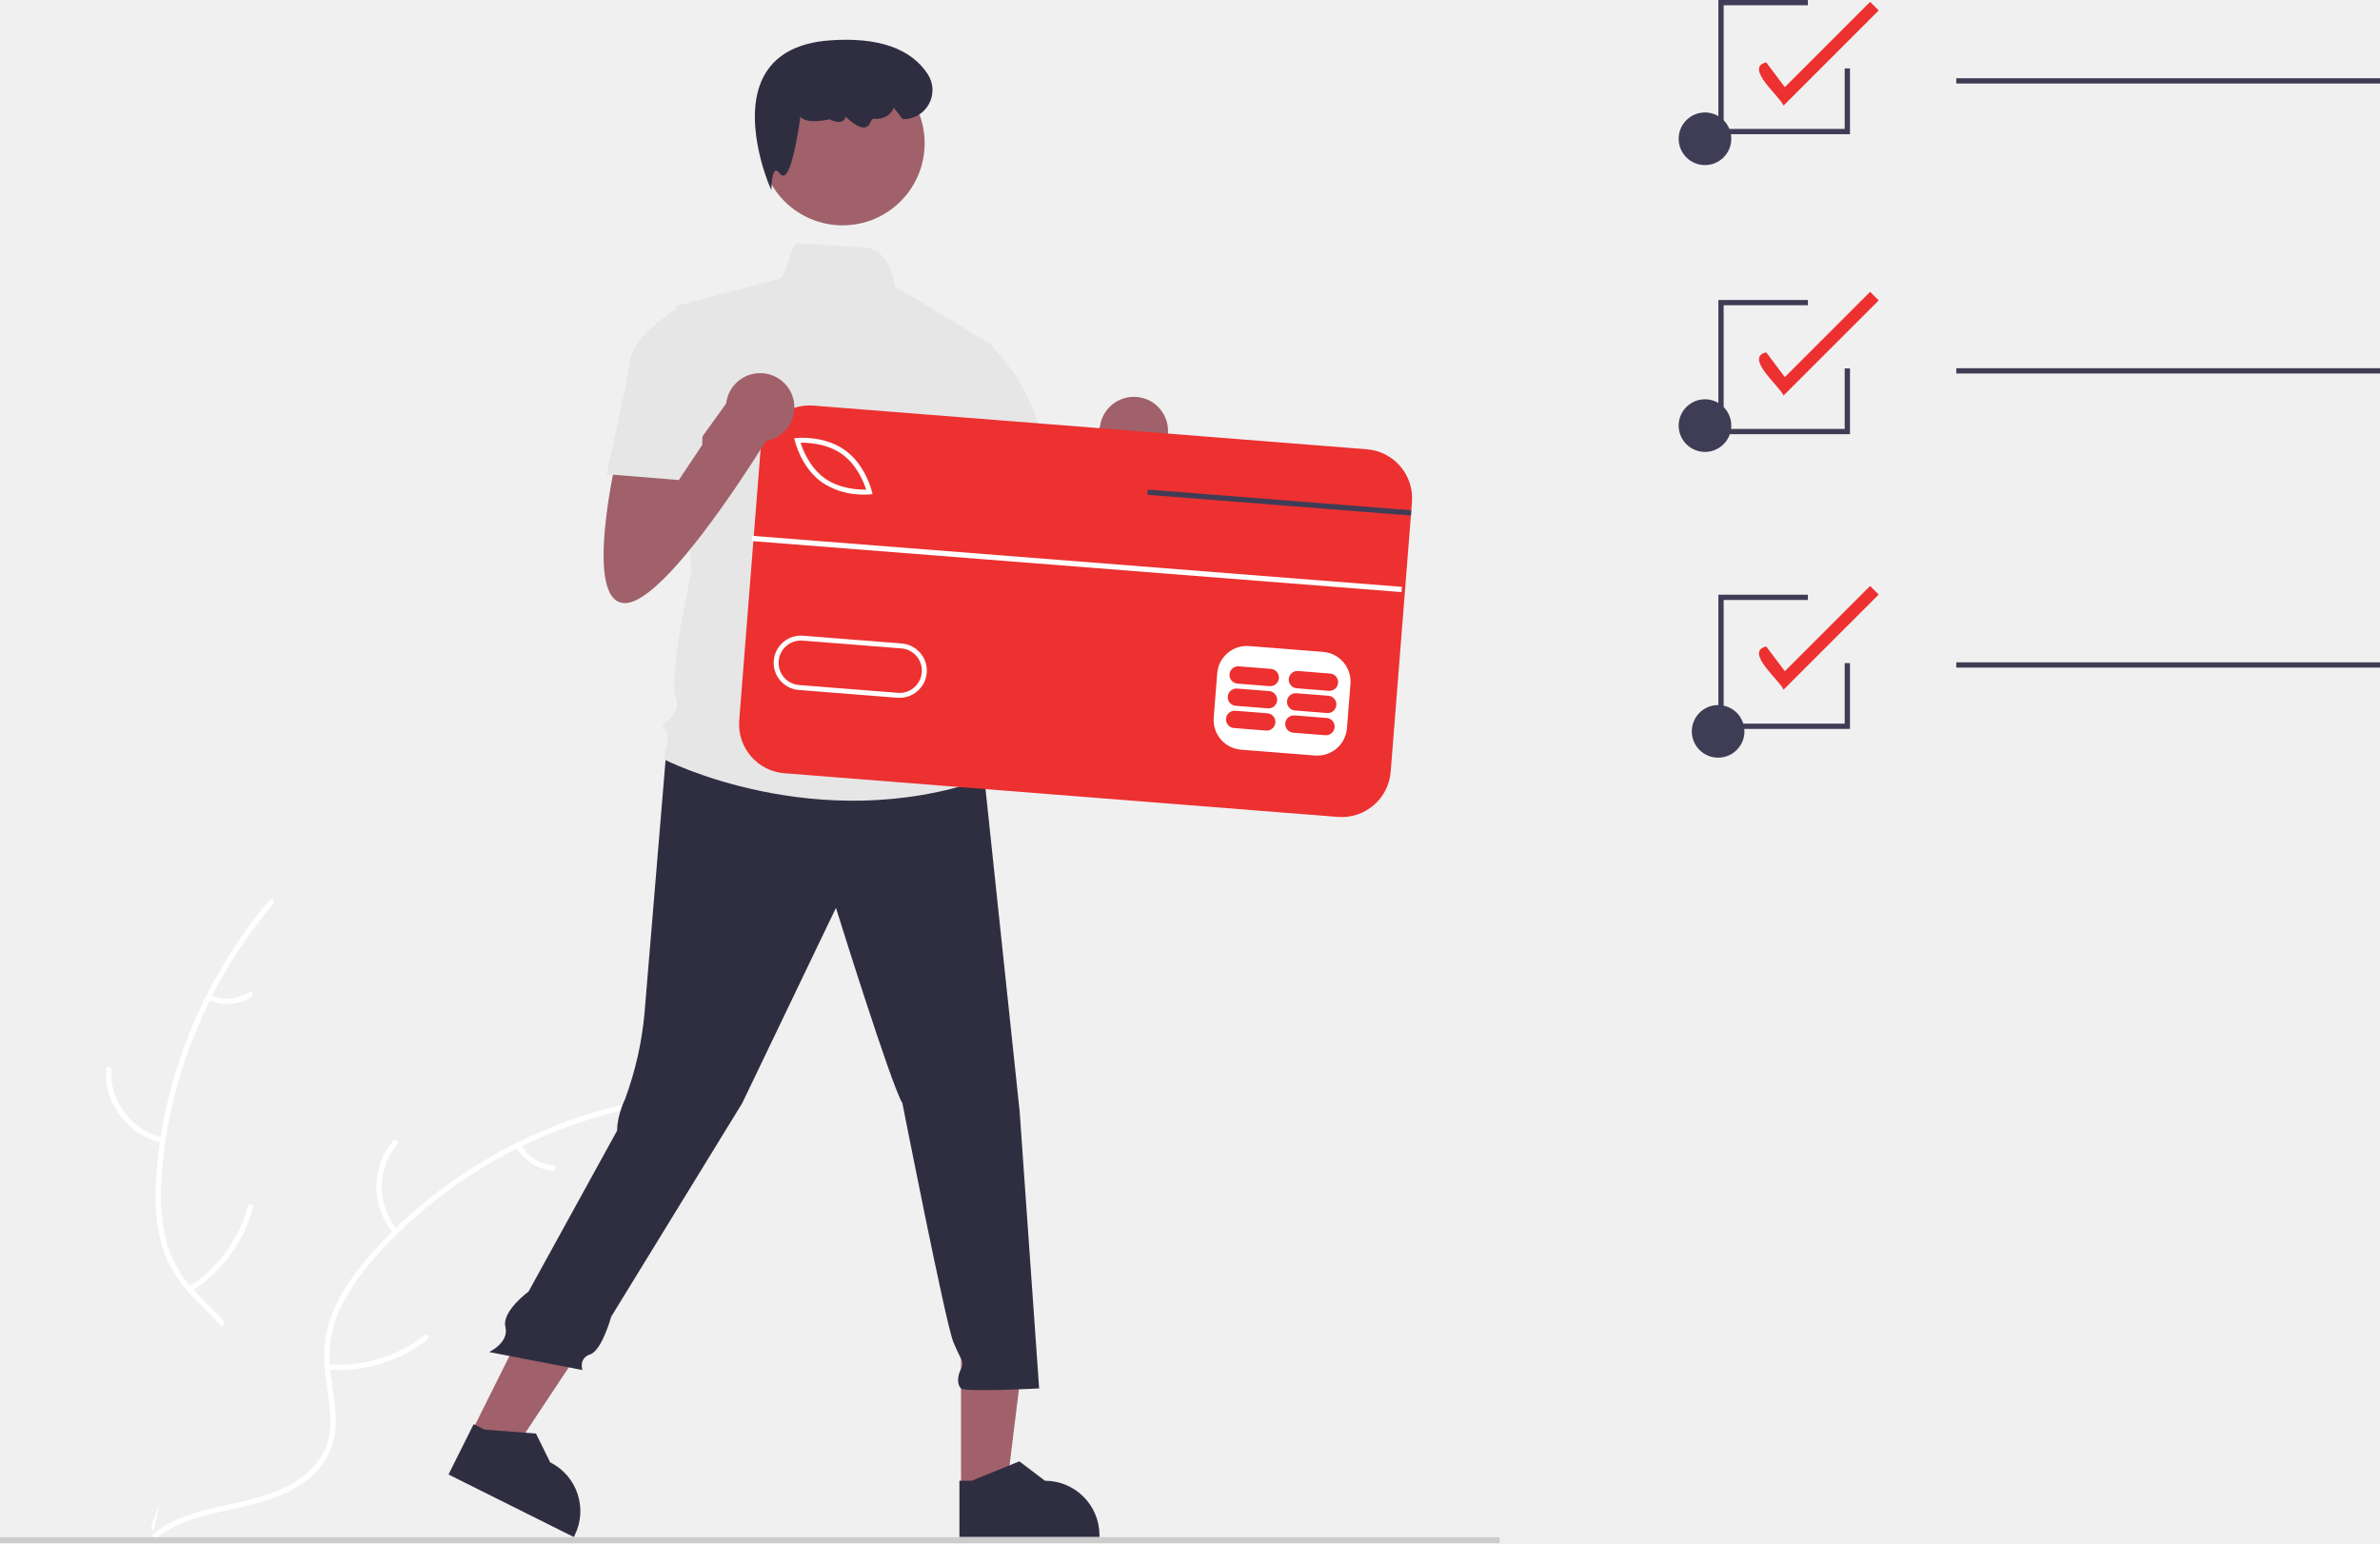
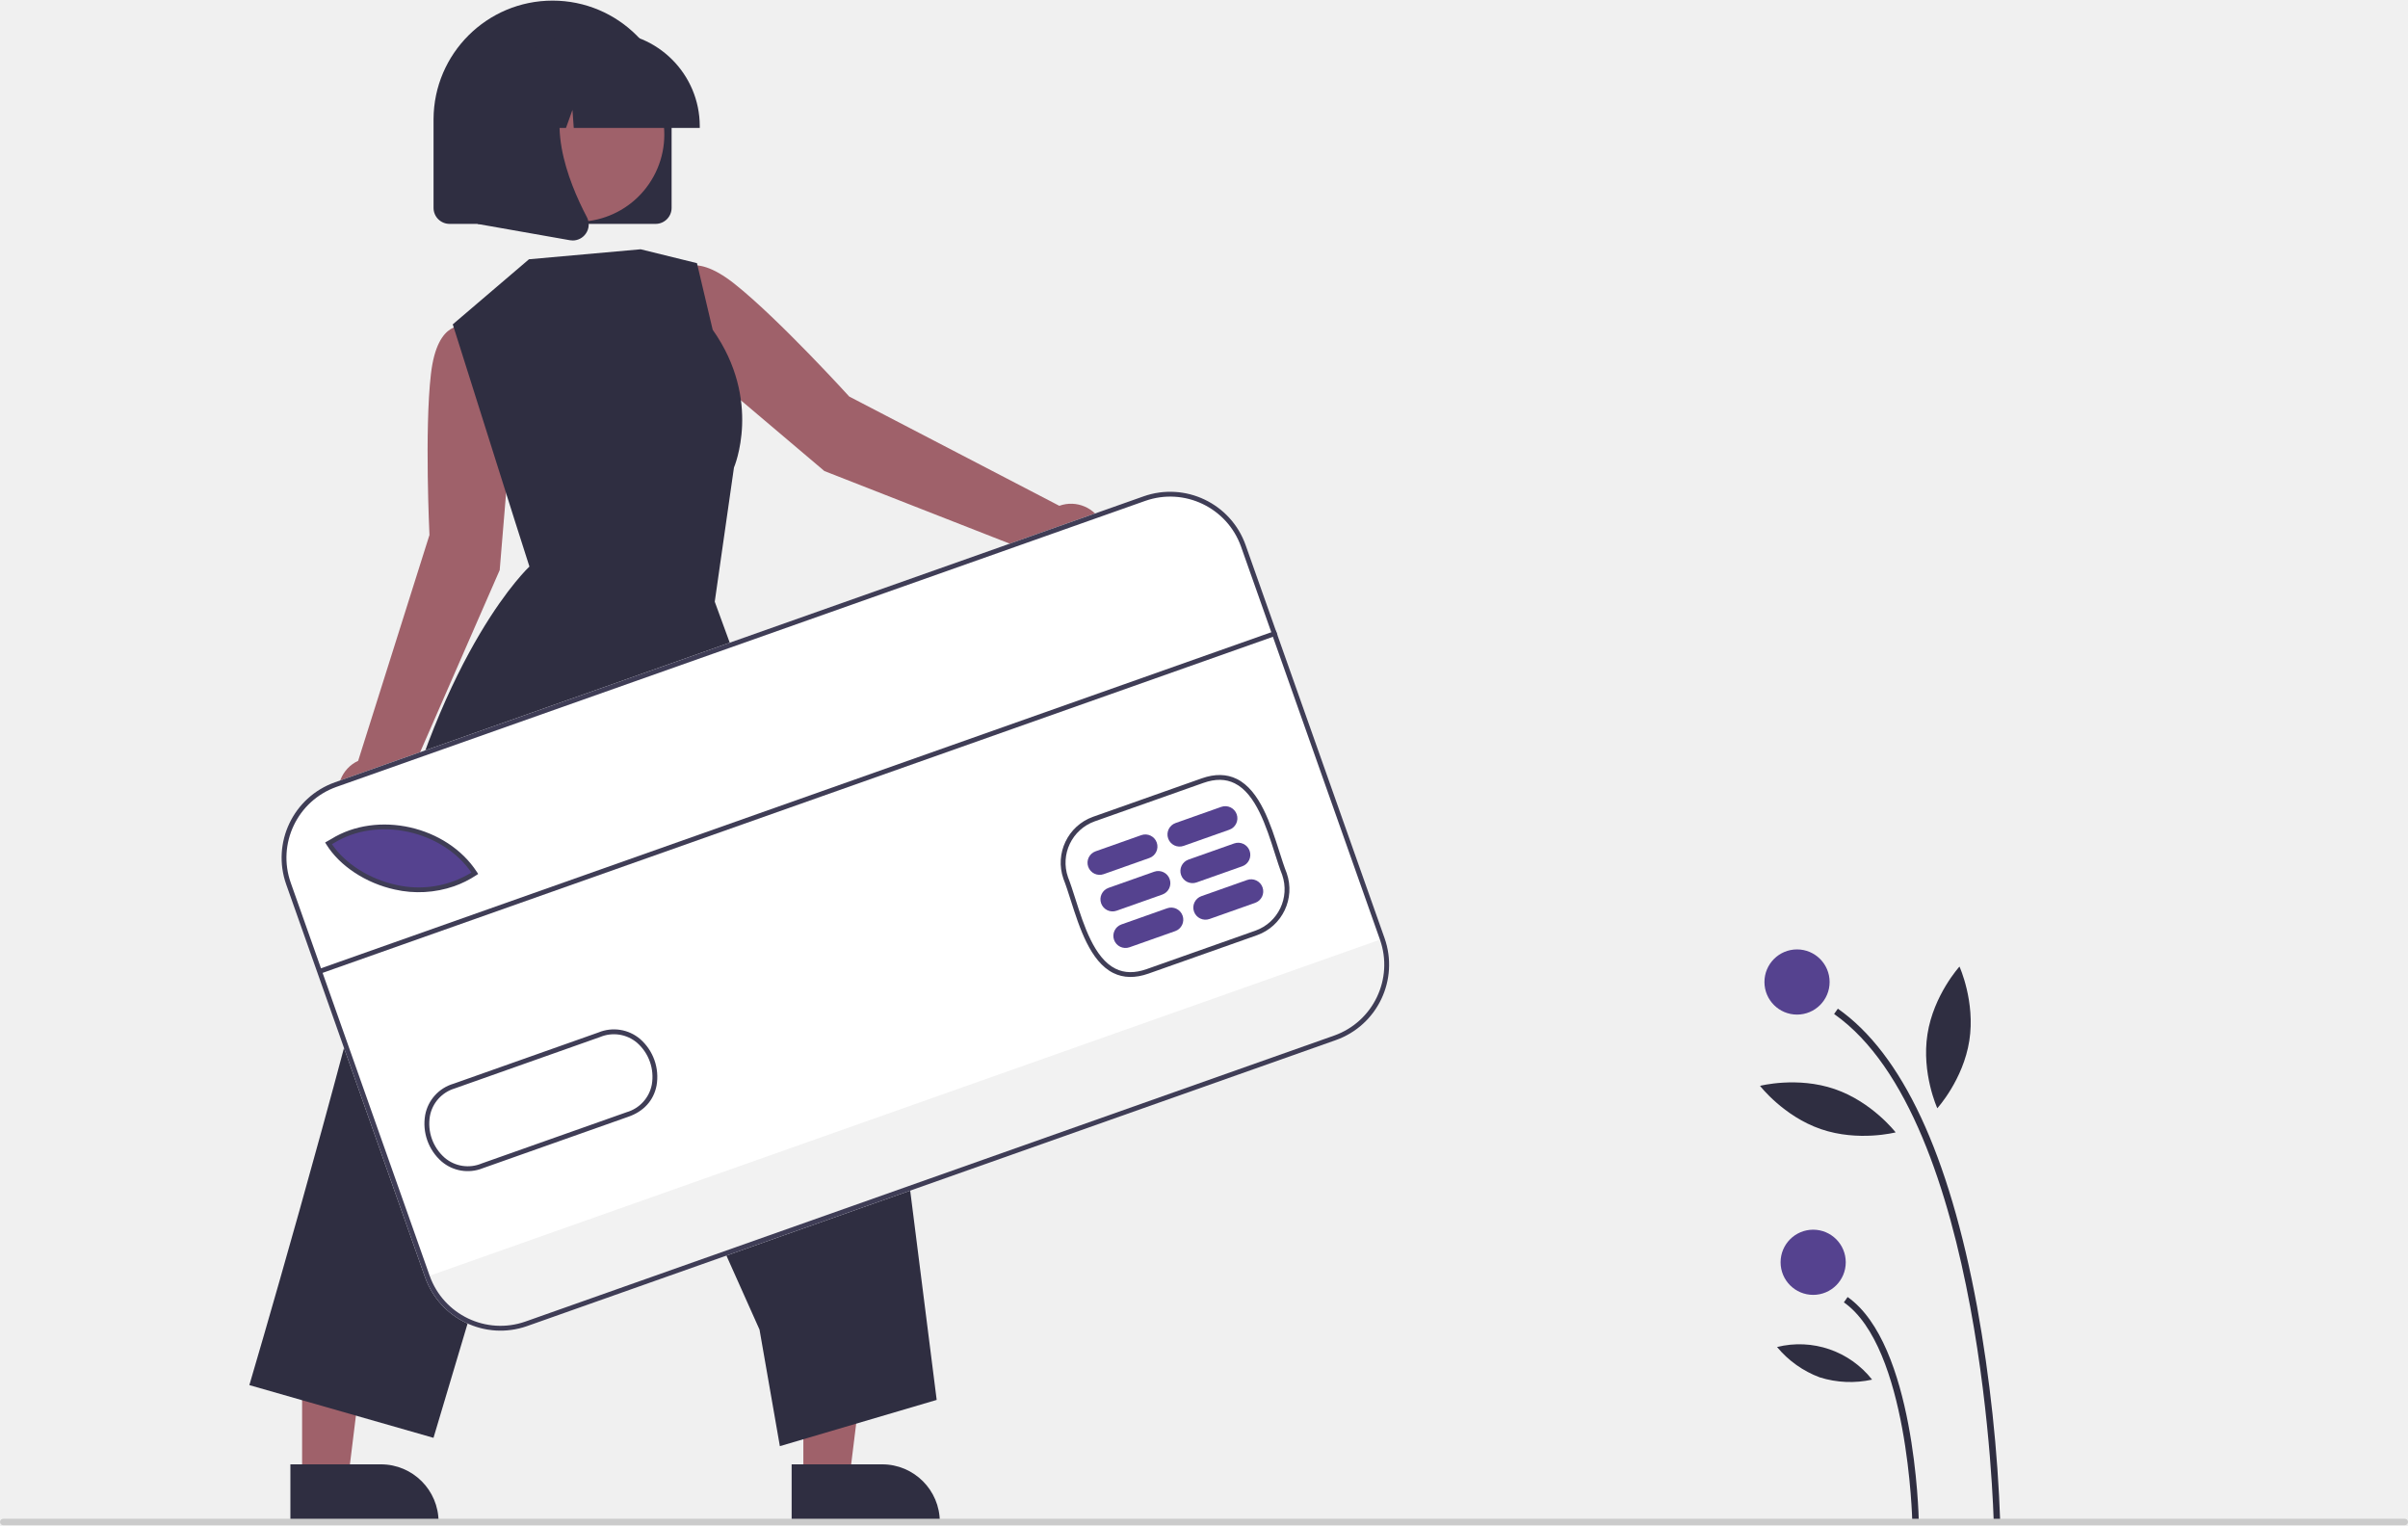
- <svg xmlns="http://www.w3.org/2000/svg" data-name="Layer 1" width="904.362" height="586.406" viewBox="0 0 904.362 586.406">
-   <path d="M176.481,606.861c4.482-45.747,31.57-91.412,74.671-107.385a211.783,211.783,0,0,0,3.8,145.354c7.154,17.901,16.974,37.067,11.164,55.449-3.615,11.437-12.957,20.359-23.51,26.061-10.554,5.702-22.356,8.596-34.01,11.434l-2.257,1.968C186.637,698.212,172,652.608,176.481,606.861Z" transform="translate(-147.8192 -156.7972)" fill="#f0f0f0" />
-   <path d="M251.607,500.327c-24.335,28.724-39.652,65.407-42.33,103.015-.579,8.131-.459,16.429,1.523,24.376a44.709,44.709,0,0,0,11.656,20.44c5.154,5.374,11.048,10.274,14.805,16.808,3.961,6.886,4.313,14.819,1.919,22.306-2.928,9.16-8.974,16.722-15.142,23.912-6.849,7.983-14.09,16.165-16.818,26.582-.331,1.262-2.27.675-1.94-.585,4.747-18.124,21.942-28.797,29.847-45.215,3.689-7.661,5.091-16.481,1.24-24.366-3.367-6.895-9.441-11.954-14.706-17.35-5.529-5.666-9.818-11.929-12.142-19.561-2.378-7.807-2.823-16.118-2.454-24.228a175.619,175.619,0,0,1,11.431-53.685,184.227,184.227,0,0,1,31.732-53.932c.841-.992,2.215.498,1.38,1.484Z" transform="translate(-147.8192 -156.7972)" fill="#fff" />
-   <path d="M209.502,591.072a27.158,27.158,0,0,1-21.407-27.901,1.014,1.014,0,0,1,2.026.048,25.148,25.148,0,0,0,19.966,25.913c1.276.268.684,2.206-.585,1.94Z" transform="translate(-147.8192 -156.7972)" fill="#fff" />
-   <path d="M219.483,645.778a52.346,52.346,0,0,0,22.582-30.746c.335-1.261,2.274-.675,1.94.585a54.447,54.447,0,0,1-23.563,31.946c-1.106.695-2.058-1.093-.958-1.785Z" transform="translate(-147.8192 -156.7972)" fill="#fff" />
-   <path d="M227.849,534.99a15.373,15.373,0,0,0,14.544-1.119c1.096-.709,2.047,1.081.958,1.785a17.227,17.227,0,0,1-16.087,1.274,1.047,1.047,0,0,1-.677-1.262,1.018,1.018,0,0,1,1.262-.677Z" transform="translate(-147.8192 -156.7972)" fill="#fff" />
-   <path d="M385.833,577.466c-.672.462-1.344.924-2.016,1.404a202.453,202.453,0,0,0-25.35,20.878c-.618.581-1.235,1.178-1.835,1.775a213.431,213.431,0,0,0-44.683,64.638,207.267,207.267,0,0,0-10.584,29.66c-3.826,14.005-6.859,29.495-14.853,41.077a35.558,35.558,0,0,1-2.68,3.491L208.915,742.342c-.172-.081-.345-.145-.519-.226l-2.988.215c.106-.533.228-1.083.335-1.616.06-.309.138-.619.198-.929.046-.206.092-.413.121-.602.015-.069.031-.138.046-.189.029-.189.077-.361.106-.533q1.008-4.619,2.085-9.239c-0-.017-0-.017.016-.035,5.529-23.457,13.065-46.658,23.884-67.978.326-.641.65-1.3,1.01-1.942A197.78,197.78,0,0,1,250.266,631.867a174.848,174.848,0,0,1,11.293-13.618,145.397,145.397,0,0,1,35.662-28.193c26.5-14.887,57.465-21.134,86.407-13.216C384.368,577.042,385.092,577.245,385.833,577.466Z" transform="translate(-147.8192 -156.7972)" fill="#f0f0f0" />
-   <path d="M385.689,578.421c-36.724,8.283-71.04,28.351-95.82,56.766-5.357,6.143-10.258,12.841-13.461,20.38a44.709,44.709,0,0,0-2.999,23.338c.879,7.394,2.635,14.855,1.702,22.334-.984,7.883-5.478,14.429-11.897,18.966-7.853,5.551-17.233,7.949-26.487,9.976-10.275,2.25-20.983,4.424-29.433,11.099-1.024.809-2.219-.827-1.197-1.635,14.702-11.613,34.857-9.782,51.054-18.132,7.558-3.896,13.987-10.094,15.66-18.708,1.463-7.533-.341-15.229-1.296-22.707-1.003-7.853-.657-15.436,2.083-22.929,2.802-7.665,7.45-14.569,12.627-20.822a175.619,175.619,0,0,1,41.449-35.983A184.227,184.227,0,0,1,385.481,576.405c1.269-.286,1.468,1.731.208,2.015Z" transform="translate(-147.8192 -156.7972)" fill="#fff" />
-   <path d="M297.436,625.526a27.158,27.158,0,0,1-.294-35.166c.839-.998,2.429.259,1.588,1.258a25.148,25.148,0,0,0,.341,32.711c.857.982-.783,2.173-1.635,1.197Z" transform="translate(-147.8192 -156.7972)" fill="#fff" />
-   <path d="M272.469,675.215a52.346,52.346,0,0,0,36.542-10.953c1.027-.805,2.222.831,1.197,1.635a54.447,54.447,0,0,1-38.048,11.321c-1.301-.11-.985-2.112.31-2.002Z" transform="translate(-147.8192 -156.7972)" fill="#fff" />
-   <path d="M345.851,591.793a15.373,15.373,0,0,0,12.286,7.863c1.302.094.984,2.095-.31,2.002a17.227,17.227,0,0,1-13.611-8.669,1.047,1.047,0,0,1,.219-1.416,1.018,1.018,0,0,1,1.416.219Z" transform="translate(-147.8192 -156.7972)" fill="#fff" />
-   <path d="M825.522,196.935c-1.119-3.303-15.145-14.53-6.55-16.417l7.049,9.399,32.407-32.406,3.259,3.259Z" transform="translate(-147.8192 -156.7972)" fill="#ed3030" />
-   <path d="M825.522,307.129c-1.119-3.303-15.145-14.53-6.55-16.417l7.049,9.399,32.407-32.406,3.259,3.259Z" transform="translate(-147.8192 -156.7972)" fill="#ed3030" />
-   <path d="M825.522,418.897c-1.119-3.303-15.145-14.53-6.55-16.417l7.049,9.399,32.407-32.406,3.259,3.259Z" transform="translate(-147.8192 -156.7972)" fill="#ed3030" />
-   <circle cx="647.862" cy="161.738" r="10" fill="#3f3d56" />
-   <circle cx="647.862" cy="52.738" r="10" fill="#3f3d56" />
-   <rect x="743.362" y="29.738" width="161" height="2" fill="#3f3d56" />
-   <circle cx="652.862" cy="277.932" r="10" fill="#3f3d56" />
-   <rect x="743.362" y="139.932" width="161" height="2" fill="#3f3d56" />
-   <rect x="743.362" y="251.7" width="161" height="2" fill="#3f3d56" />
-   <polygon points="702.96 277 652.96 277 652.96 226 686.96 226 686.96 228 654.96 228 654.96 275 700.96 275 700.96 252 702.96 252 702.96 277" fill="#3f3d56" />
-   <polygon points="702.96 165 652.96 165 652.96 114 686.96 114 686.96 116 654.96 116 654.96 163 700.96 163 700.96 140 702.96 140 702.96 165" fill="#3f3d56" />
-   <polygon points="702.96 51 652.96 51 652.96 0 686.96 0 686.96 2 654.96 2 654.96 49 700.96 49 700.96 26 702.96 26 702.96 51" fill="#3f3d56" />
-   <path d="M524.324,338.569s-13.363,56.421,2.97,56.421S582.23,331.145,582.23,331.145L568.867,314.813l-23.985,33.3-1.256-16.967Z" transform="translate(-147.8192 -156.7972)" fill="#a0616a" />
-   <circle cx="430.85" cy="163.801" r="13" fill="#a0616a" />
-   <polygon points="365.175 566.048 382.478 566.047 390.711 499.301 365.171 499.302 365.175 566.048" fill="#a0616a" />
-   <path d="M512.384,740.897l53.213-.002v-.673a20.713,20.713,0,0,0-20.712-20.712H544.884l-9.72-7.374-18.135,7.375-4.645 0Z" transform="translate(-147.8192 -156.7972)" fill="#2f2e41" />
-   <polygon points="179.038 544.459 194.521 552.185 231.693 496.14 208.841 484.736 179.038 544.459" fill="#a0616a" />
-   <path d="M318.25,717.136l47.613,23.761.301-.602a20.713,20.713,0,0,0-9.283-27.781l-.001-.001-5.404-10.939-19.52-1.5-4.156-2.074Z" transform="translate(-147.8192 -156.7972)" fill="#2f2e41" />
-   <rect y="584.165" width="569.85" height="2.241" fill="#ccc" />
-   <path d="M401.117,440.925s-6.915,83.148-8.4,100.966a126.71,126.71,0,0,1-7.424,32.665s-2.97,5.939-2.97,11.878l-33.655,61.164s-10.284,7.559-8.8,13.498-6.2,9.502-6.2,9.502l35.442,6.831s-1.485-4.454,2.97-5.939,8-14.363,8-14.363l49.756-81.086L465.471,501.802s20.787,66.815,25.241,74.238c0,0,16.332,83.147,19.302,90.571s4.454,7.424,2.97,10.393-1.485,5.939,0,7.424,29.695,0,29.695,0l-7.424-105.419L521.892,452.805l-68.299-20.787Z" transform="translate(-147.8192 -156.7972)" fill="#2f2e41" />
-   <circle cx="320.167" cy="54.452" r="31.18" fill="#a0616a" />
-   <path d="M524.862,287.995l-37.118-22.489s-1.029-13.965-11.605-14.622c-5.31-.33-13.277-.834-25.235-1.605-2.527-.163-4.232,13.662-7.128,13.475l-39.181,10.393,5.939,100.964s-8.909,40.089-5.939,47.513-7.424,10.393-4.454,11.878,0,11.878,0,11.878,57.906,29.695,121.751,7.424l-5.939-19.302a15.58,15.58,0,0,0-2.97-14.848s5.939-8.909-1.485-16.332c0,0,2.97-13.363-4.454-19.302l-1.485-20.787,4.454-10.393Z" transform="translate(-147.8192 -156.7972)" fill="#e6e6e6" />
-   <path d="M440.93,229.061l-.872-2.024c-.112-.262-11.139-26.329-1.365-42.408,4.524-7.444,12.751-11.646,24.452-12.49,18.307-1.324,30.837,3.019,37.251,12.898a11.075,11.075,0,0,1-9.335,17.061h-.246l-3.364-4.368-.196.425c-1.218,2.635-4.015,4.077-7.291,3.761-.557-.04-1.051.441-1.447,1.47a2.615,2.615,0,0,1-1.958,1.814c-2.42.471-5.871-2.578-7.415-4.097a2.478,2.478,0,0,1-1.155,1.701c-1.627.939-4.16-.288-4.887-.678-5.792,1.23-9.541.901-11.146-.977-1.089,7.704-3.426,21.57-6.228,22.338a1.401,1.401,0,0,1-1.529-.668c-.675-.876-1.278-1.312-1.654-1.19-.912.29-1.45,3.292-1.527,5.229Z" transform="translate(-147.8192 -156.7972)" fill="#2f2e41" />
-   <path d="M508.529,289.48l14.811-2.406a72.314,72.314,0,0,1,20.823,38.041c4.454,23.756,5.939,28.211,5.939,28.211l-35.634,8.909-19.302-37.119Z" transform="translate(-147.8192 -156.7972)" fill="#e6e6e6" />
-   <rect x="496.825" y="270.454" width="116.395" height="234.311" transform="translate(-22.85274 753.6348) rotate(-85.48966)" fill="#fff" />
-   <path d="M467.762,329.37c-5.716-4.082-12.974-4.377-15.746-4.319.846,2.64,3.474,9.412,9.191,13.496,5.73,4.092,12.979,4.379,15.747,4.321C476.108,340.229,473.479,333.455,467.762,329.37Z" transform="translate(-147.8192 -156.7972)" fill="#ed3030" />
-   <path d="M490.313,403.204l-37.507-2.959a8.465,8.465,0,1,0-1.331,16.878h0l37.507,2.959a8.465,8.465,0,0,0,1.331-16.878Z" transform="translate(-147.8192 -156.7972)" fill="#ed3030" />
-   <path d="M667.183,327.527l-210.29-16.59a18.683,18.683,0,0,0-20.092,17.159L428.714,430.547a18.693,18.693,0,0,0,17.162,20.101l210.29,16.59a18.683,18.683,0,0,0,20.092-17.159l7.686-97.375.155-1.989.245-3.096A18.683,18.683,0,0,0,667.183,327.527Zm-6.21,89.138-1.332,16.879a11.315,11.315,0,0,1-12.142,10.361l-28.133-2.217A11.315,11.315,0,0,1,609.005,429.546l1.333-16.879A11.319,11.319,0,0,1,622.479,402.307l28.124,2.219A11.329,11.329,0,0,1,660.973,416.665ZM441.84,407.864a10.346,10.346,0,0,1,11.114-9.491l37.506,2.961a10.342,10.342,0,1,1-1.609,20.622l-.019.005-37.506-2.961A10.334,10.334,0,0,1,441.84,407.864Zm8.029-83.482-.256-1.049,1.079-.099c.422-.045,10.399-.941,18.165,4.607,7.766,5.548,10.148,15.281,10.251,15.688l.247,1.052-1.076.109a28.423,28.423,0,0,1-4.589-.03,27.137,27.137,0,0,1-13.578-4.586C452.344,334.525,449.963,324.792,449.869,324.382Z" transform="translate(-147.8192 -156.7972)" fill="#ed3030" />
-   <path d="M629.423,427.859l-12.19-.962a3.292,3.292,0,0,0-.518,6.564l12.19.962a3.292,3.292,0,0,0,.518-6.564Z" transform="translate(-147.8192 -156.7972)" fill="#ed3030" />
-   <path d="M651.927,429.634l-12.19-.962a3.292,3.292,0,0,0-.518,6.564l12.19.962a3.292,3.292,0,0,0,.518-6.564Z" transform="translate(-147.8192 -156.7972)" fill="#ed3030" />
-   <path d="M630.088,419.42l-12.19-.962a3.292,3.292,0,0,0-.518,6.564l12.19.962a3.292,3.292,0,0,0,.518-6.564Z" transform="translate(-147.8192 -156.7972)" fill="#ed3030" />
-   <path d="M652.592,421.195l-12.19-.962a3.292,3.292,0,0,0-.518,6.564l12.19.962a3.292,3.292,0,0,0,.518-6.564Z" transform="translate(-147.8192 -156.7972)" fill="#ed3030" />
-   <path d="M630.754,410.981l-12.19-.962a3.292,3.292,0,0,0-.518,6.564l12.19.962a3.292,3.292,0,0,0,.518-6.564Z" transform="translate(-147.8192 -156.7972)" fill="#ed3030" />
-   <path d="M653.258,412.756l-12.19-.962a3.292,3.292,0,0,0-.518,6.564l12.19.962a3.292,3.292,0,0,0,.518-6.564Z" transform="translate(-147.8192 -156.7972)" fill="#ed3030" />
-   <rect x="556.023" y="247.309" width="2.001" height="247.613" transform="translate(-4.39383 740.5675) rotate(-85.50837)" fill="#fff" />
-   <polygon points="536.278 193.917 536.123 195.907 527.532 195.233 435.999 188.043 436.164 186.051 527.687 193.243 536.278 193.917" fill="#3f3d56" />
-   <path d="M382.324,329.569s-13.363,56.421,2.97,56.421S440.23,322.145,440.23,322.145L426.867,305.813l-23.985,33.3-1.256-16.967Z" transform="translate(-147.8192 -156.7972)" fill="#a0616a" />
-   <circle cx="288.85" cy="154.801" r="13" fill="#a0616a" />
-   <path d="M415.412,282.056l-8.909-8.909s-17.817,10.393-19.302,20.787-8.909,43.058-8.909,43.058l27.468,2.227,8.909-13.363Z" transform="translate(-147.8192 -156.7972)" fill="#e6e6e6" />
+ <svg xmlns="http://www.w3.org/2000/svg" data-name="Layer 1" width="739" height="468" viewBox="0 0 739 468">
+   <path d="M853.244,705.755l2-.039a463.831,463.831,0,0,0-7.1-66.287c-8.648-46.881-23.029-77.67-42.743-91.512l-1.148,1.637C850.304,581.888,853.22,704.52,853.244,705.755Z" transform="translate(-241.3763 -238.4227)" fill="#2f2e41" />
+   <path d="M828.244,705.277l2-.039c-.043-2.215-1.293-54.414-21.843-68.842l-1.148,1.637C826.973,651.878,828.234,704.745,828.244,705.277Z" transform="translate(-241.3763 -238.4227)" fill="#2f2e41" />
+   <circle cx="551.498" cy="301.313" r="10" fill="#55428f" />
+   <circle cx="556.45" cy="387.313" r="10" fill="#55428f" />
+   <path d="M832.905,555.73c-1.879,12.004,3.019,22.741,3.019,22.741s7.945-8.726,9.825-20.73-3.019-22.741-3.019-22.741S834.784,543.726,832.905,555.73Z" transform="translate(-241.3763 -238.4227)" fill="#2f2e41" />
+   <path d="M800.218,584.884c11.493,3.942,22.919.99,22.919.99s-7.208-9.344-18.701-13.286-22.919-.99-22.919-.99S788.725,580.942,800.218,584.884Z" transform="translate(-241.3763 -238.4227)" fill="#2f2e41" />
+   <path d="M799.848,661.045a31.135,31.135,0,0,0,16.064.694,28.374,28.374,0,0,0-29.172-10.006A31.134,31.134,0,0,0,799.848,661.045Z" transform="translate(-241.3763 -238.4227)" fill="#2f2e41" />
+   <path d="M566.473,393.62,502,360.094s-21.651-23.843-35.248-34.613-17.783-2.858-17.783-2.858l-5.716,9.526,13.813,19.212,37.312,31.596,66.67,26.113a10.572,10.572,0,1,0,5.424-15.451Z" transform="translate(-241.3763 -238.4227)" fill="#9f616a" />
+   <path d="M398.773,364.625l-3.817-23.352-10.778-2.694s-8.554-2.635-10.553,14.595-.449,49.399-.449,49.399l-21.883,69.295a10.596,10.596,0,1,0,14.761,7.09l28.678-65.608Z" transform="translate(-241.3763 -238.4227)" fill="#9f616a" />
+   <polygon points="246.545 453.915 260.648 453.914 267.358 399.515 246.542 399.516 246.545 453.915" fill="#9f616a" />
+   <path d="M484.324,687.733l27.775-.001h.001a17.701,17.701,0,0,1,17.7,17.7v.575l-45.476.002Z" transform="translate(-241.3763 -238.4227)" fill="#2f2e41" />
+   <polygon points="92.716 453.915 106.82 453.914 113.529 399.515 92.714 399.516 92.716 453.915" fill="#9f616a" />
+   <path d="M330.495,687.733l27.775-.001h.001a17.701,17.701,0,0,1,17.7,17.7v.575l-45.476.002Z" transform="translate(-241.3763 -238.4227)" fill="#2f2e41" />
+   <path d="M403.719,317.976l-23.393,19.969,19.198,60.753,4.332,13.566s-26.45,24.387-42.816,92.512-43.138,158.647-43.138,158.647l56.512,16.177L420.39,525.494l54.079,120.901,6.244,35.759,48.126-14.19-11.352-89.682-56.761-155.241,5.896-41.152s8.854-20.54-6.527-42.287l-4.825-20.434-17.283-4.257Z" transform="translate(-241.3763 -238.4227)" fill="#2f2e41" />
+   <path d="M442.582,307.12H379.336a4.913,4.913,0,0,1-4.907-4.907v-27.261a36.53,36.53,0,0,1,73.059,0v27.261A4.913,4.913,0,0,1,442.582,307.12Z" transform="translate(-241.3763 -238.4227)" fill="#2f2e41" />
+   <circle cx="418.465" cy="279.703" r="26.782" transform="translate(-269.059 274.3026) rotate(-61.3368)" fill="#9f616a" />
+   <path d="M456.131,277.678H417.458l-.397-5.552-1.983,5.552H409.123l-.786-11.004-3.93,11.004h-11.522v-.545a28.929,28.929,0,0,1,28.896-28.897h5.452a28.929,28.929,0,0,1,28.897,28.897Z" transform="translate(-241.3763 -238.4227)" fill="#2f2e41" />
+   <path d="M417.141,312.209a5.012,5.012,0,0,1-.868-.077l-28.318-4.996V260.334h31.173l-.772.9c-10.738,12.523-2.648,32.829,3.13,43.819a4.834,4.834,0,0,1-.384,5.133A4.887,4.887,0,0,1,417.141,312.209Z" transform="translate(-241.3763 -238.4227)" fill="#2f2e41" />
+   <path d="M651.33,557.568,403.149,645.315a24.567,24.567,0,0,1-31.315-14.956l-42.634-120.585a24.567,24.567,0,0,1,14.956-31.315l248.181-87.747a24.567,24.567,0,0,1,31.315,14.956l42.634,120.585A24.567,24.567,0,0,1,651.33,557.568Z" transform="translate(-241.3763 -238.4227)" fill="#fff" />
+   <path d="M666.286,526.253l.226.638A23.435,23.435,0,0,1,652.224,556.795L402.802,644.98a23.433,23.433,0,0,1-29.901-14.281l-.226-.638Z" transform="translate(-241.3763 -238.4227)" fill="#f2f2f2" />
+   <path d="M387.661,506.456c-16.451,10.825-37.534,2.678-44.908-9.188l1.176-.668C357.934,487.871,378.732,492.735,387.661,506.456Z" transform="translate(-241.3763 -238.4227)" fill="#55428f" />
+   <path d="M593.812,537.167c-4.027,1.424-7.652,1.358-10.777-.194-7.063-3.509-10.377-13.914-13.04-22.275-.775-2.432-1.507-4.73-2.252-6.608l-.011-.029a14.974,14.974,0,0,1,9.074-19.012l33.382-11.803c4.021-1.422,7.643-1.357,10.765.193,7.061,3.505,10.378,13.906,13.043,22.264.777,2.437,1.511,4.739,2.259,6.62a14.983,14.983,0,0,1-9.07,19.043ZM569.131,507.556c.762,1.923,1.5,4.239,2.281,6.691,2.578,8.093,5.786,18.166,12.285,21.395,2.789,1.386,5.936,1.426,9.619.124l33.372-11.799a13.486,13.486,0,0,0,8.175-17.121c-.756-1.9-1.498-4.226-2.283-6.689-2.58-8.09-5.791-18.159-12.287-21.384-2.786-1.383-5.93-1.423-9.608-.123l-33.38,11.802A13.483,13.483,0,0,0,569.131,507.556Z" transform="translate(-241.3763 -238.4227)" fill="#3f3d56" />
+   <path d="M380.742,510.354a33.179,33.179,0,0,1-18.239,1.003c-8.841-1.941-16.864-7.22-20.938-13.774l-.408-.657,1.835-1.043c14.216-8.855,35.533-4.054,44.734,10.082l.403.62-.618.407A31.219,31.219,0,0,1,380.742,510.354Zm-37.493-12.907c3.987,5.925,11.407,10.664,19.574,12.457a31,31,0,0,0,23.239-3.75c-9.001-13.019-28.942-17.338-42.296-9.002Z" transform="translate(-241.3763 -238.4227)" fill="#3f3d56" />
+   <path d="M389.461,596.902a12.343,12.343,0,0,1-12.551-2.084,15.439,15.439,0,0,1-5.051-14.271,12.386,12.386,0,0,1,8.699-9.603l44.479-15.726a12.408,12.408,0,0,1,12.792,2.013,15.439,15.439,0,0,1,5.044,14.271c-.878,4.59-3.977,7.971-8.701,9.59L389.694,596.818Q389.577,596.861,389.461,596.902Zm-8.626-24.48a10.931,10.931,0,0,0-7.515,8.404,13.909,13.909,0,0,0,4.55,12.856,10.941,10.941,0,0,0,11.316,1.737l44.501-15.734a10.958,10.958,0,0,0,7.725-8.463,13.907,13.907,0,0,0-4.545-12.857,10.988,10.988,0,0,0-11.325-1.749L381.04,572.352c-.068.023-.137.046-.204.07Z" transform="translate(-241.3763 -238.4227)" fill="#3f3d56" />
+   <path d="M594.109,501.688l-14.022,4.957a3.718,3.718,0,1,1-2.479-7.011l14.022-4.957a3.718,3.718,0,1,1,2.479,7.011Z" transform="translate(-241.3763 -238.4227)" fill="#55428f" />
+   <path d="M598.075,512.906l-14.022,4.957a3.718,3.718,0,1,1-2.479-7.011l14.022-4.957a3.718,3.718,0,0,1,2.479,7.011Z" transform="translate(-241.3763 -238.4227)" fill="#55428f" />
+   <path d="M602.041,524.123l-14.022,4.957a3.718,3.718,0,0,1-2.479-7.011l14.022-4.957a3.718,3.718,0,1,1,2.479,7.011Z" transform="translate(-241.3763 -238.4227)" fill="#55428f" />
+   <path d="M618.647,493.013l-14.022,4.957a3.718,3.718,0,1,1-2.479-7.011l14.022-4.957a3.718,3.718,0,1,1,2.479,7.011Z" transform="translate(-241.3763 -238.4227)" fill="#55428f" />
+   <path d="M622.613,504.23l-14.022,4.957a3.718,3.718,0,1,1-2.479-7.011l14.022-4.957a3.718,3.718,0,0,1,2.479,7.011Z" transform="translate(-241.3763 -238.4227)" fill="#55428f" />
+   <path d="M626.579,515.447l-14.022,4.957a3.718,3.718,0,1,1-2.479-7.011l14.022-4.957a3.718,3.718,0,0,1,2.479,7.011Z" transform="translate(-241.3763 -238.4227)" fill="#55428f" />
+   <rect x="330.664" y="483.779" width="311.422" height="1.487" transform="matrix(0.94281, -0.33334, 0.33334, 0.94281, -375.069, -48.58413)" fill="#3f3d56" />
+   <path d="M651.33,557.568,403.149,645.315a24.567,24.567,0,0,1-31.315-14.956l-42.634-120.585a24.567,24.567,0,0,1,14.956-31.315l248.181-87.747a24.567,24.567,0,0,1,31.315,14.956l42.634,120.585A24.567,24.567,0,0,1,651.33,557.568ZM344.651,479.861a23.078,23.078,0,0,0-14.049,29.417l42.634,120.585a23.078,23.078,0,0,0,29.417,14.049L650.834,556.166a23.078,23.078,0,0,0,14.049-29.417l-42.634-120.585a23.078,23.078,0,0,0-29.417-14.049Z" transform="translate(-241.3763 -238.4227)" fill="#3f3d56" />
+   <path d="M979.376,706.423h-737a1,1,0,0,1,0-2h737a1,1,0,0,1,0,2Z" transform="translate(-241.3763 -238.4227)" fill="#cbcbcb" />
</svg>
